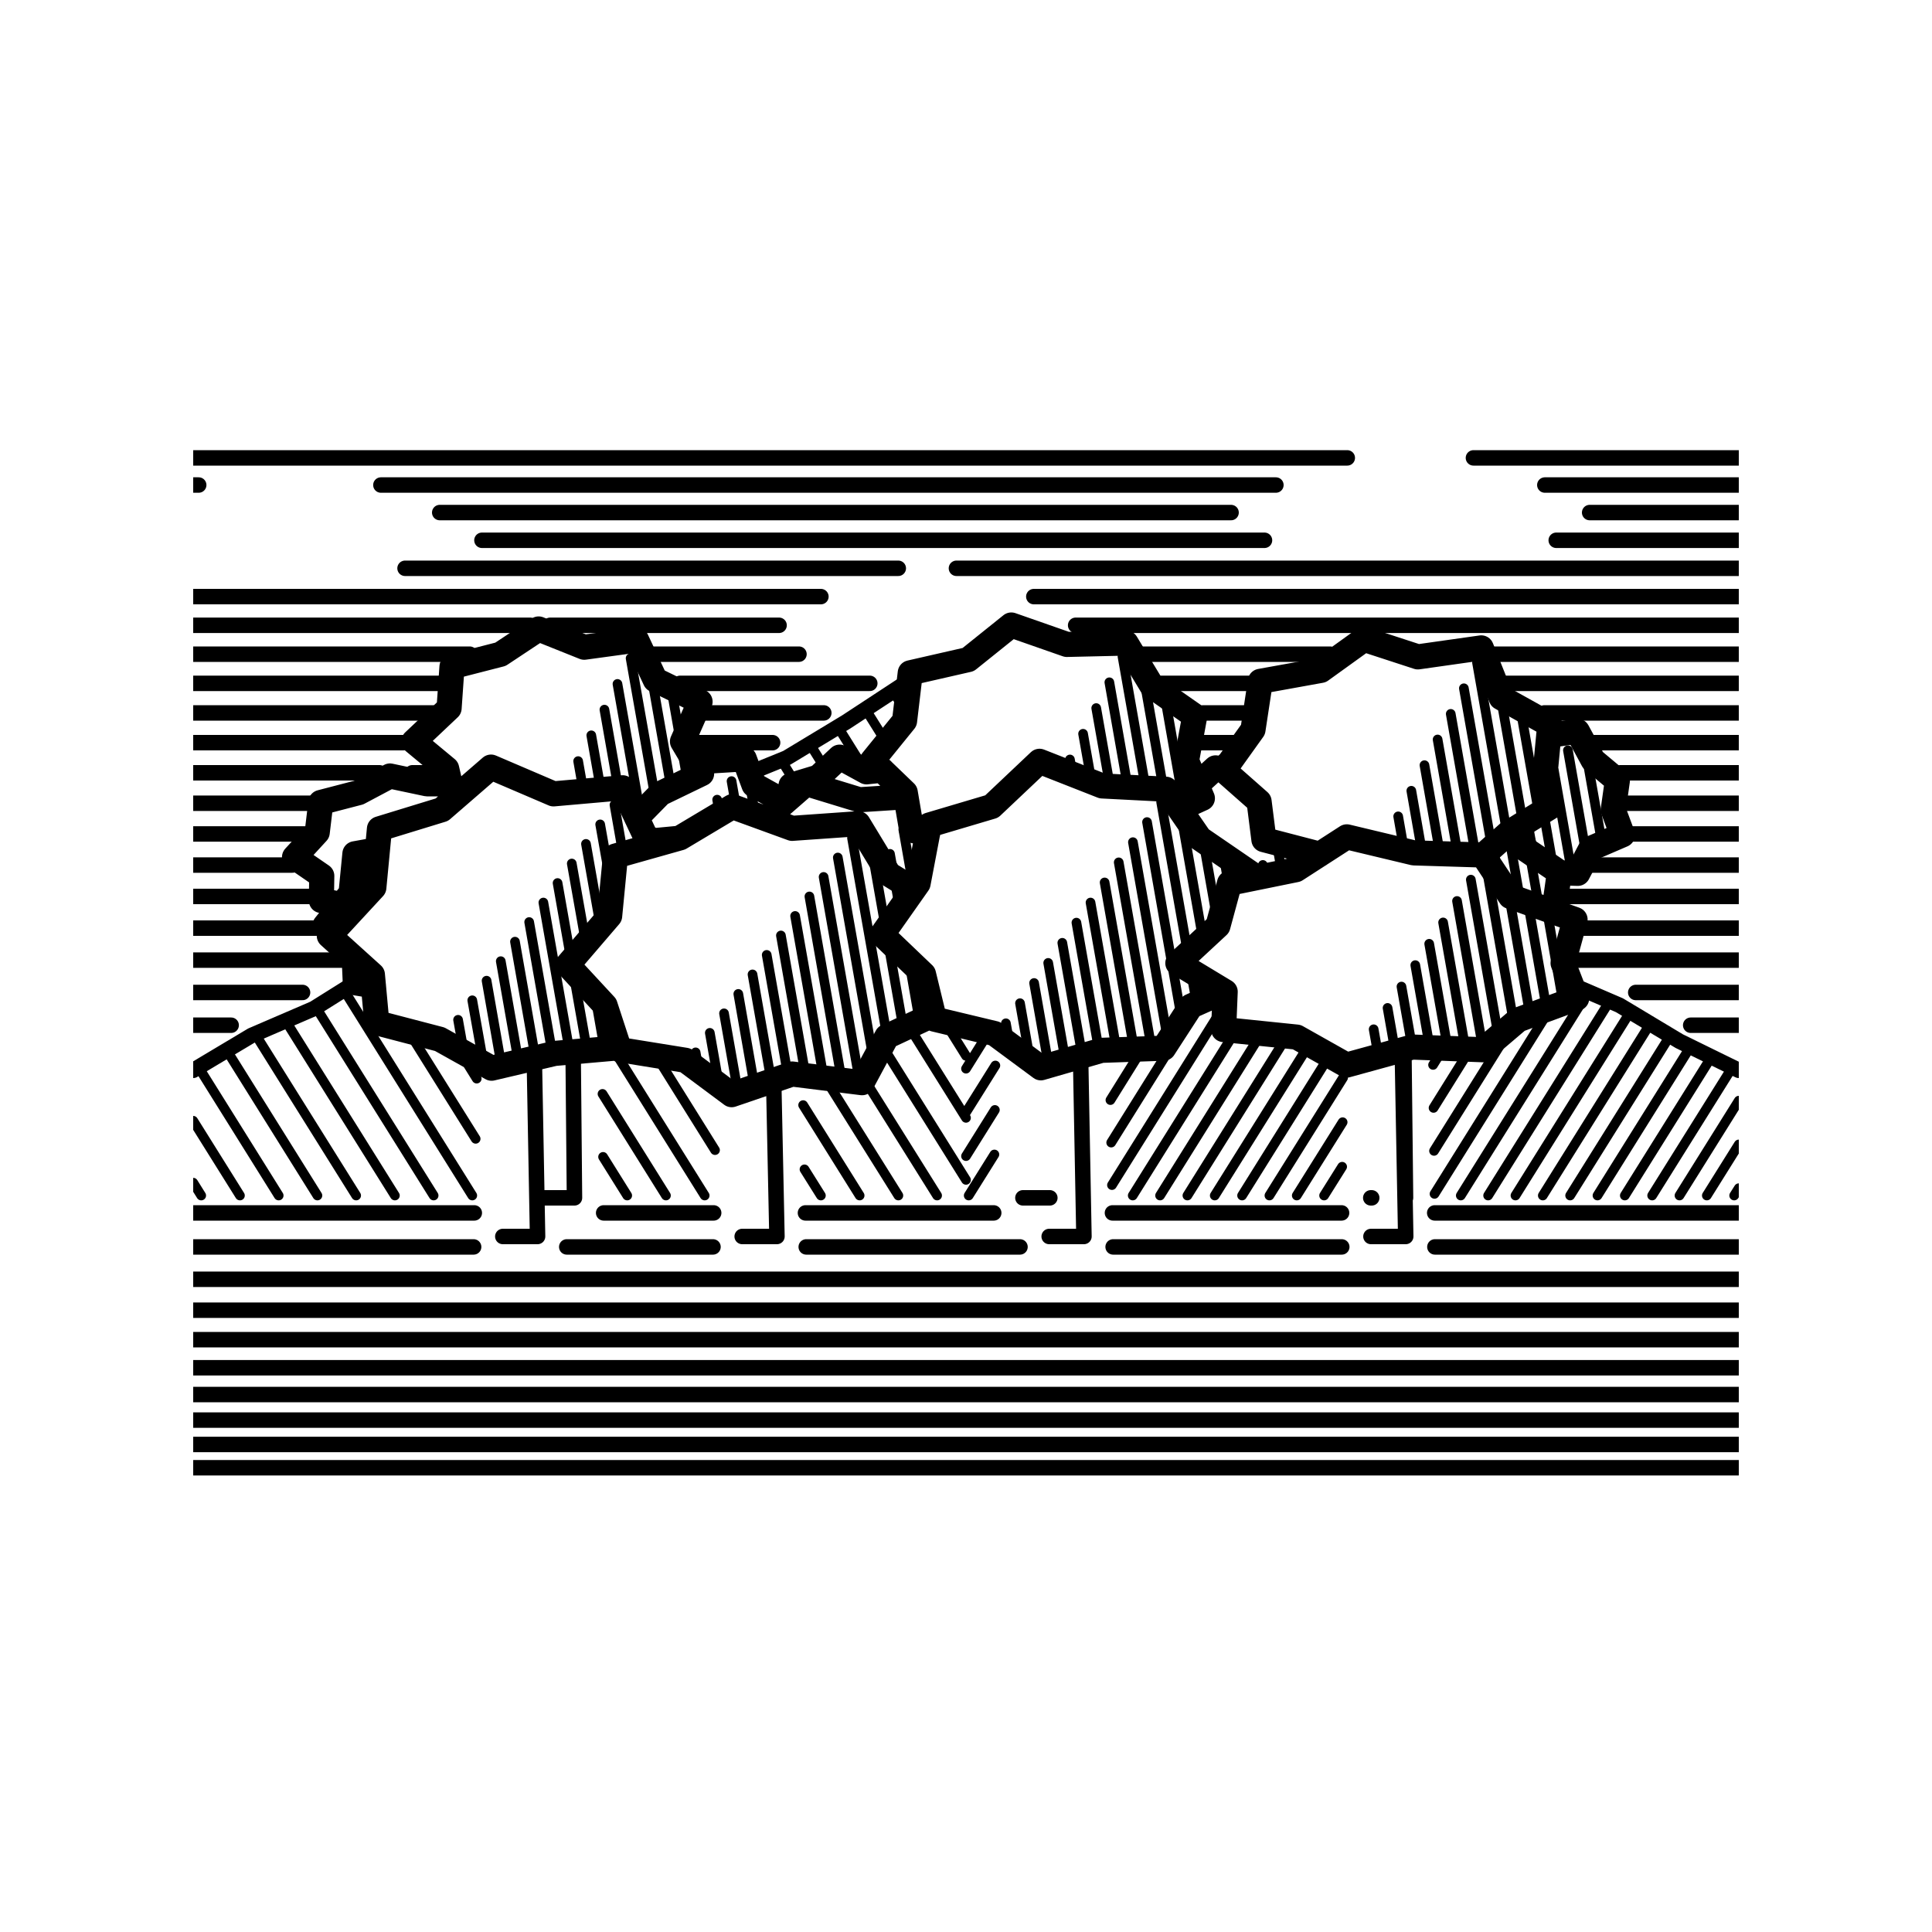
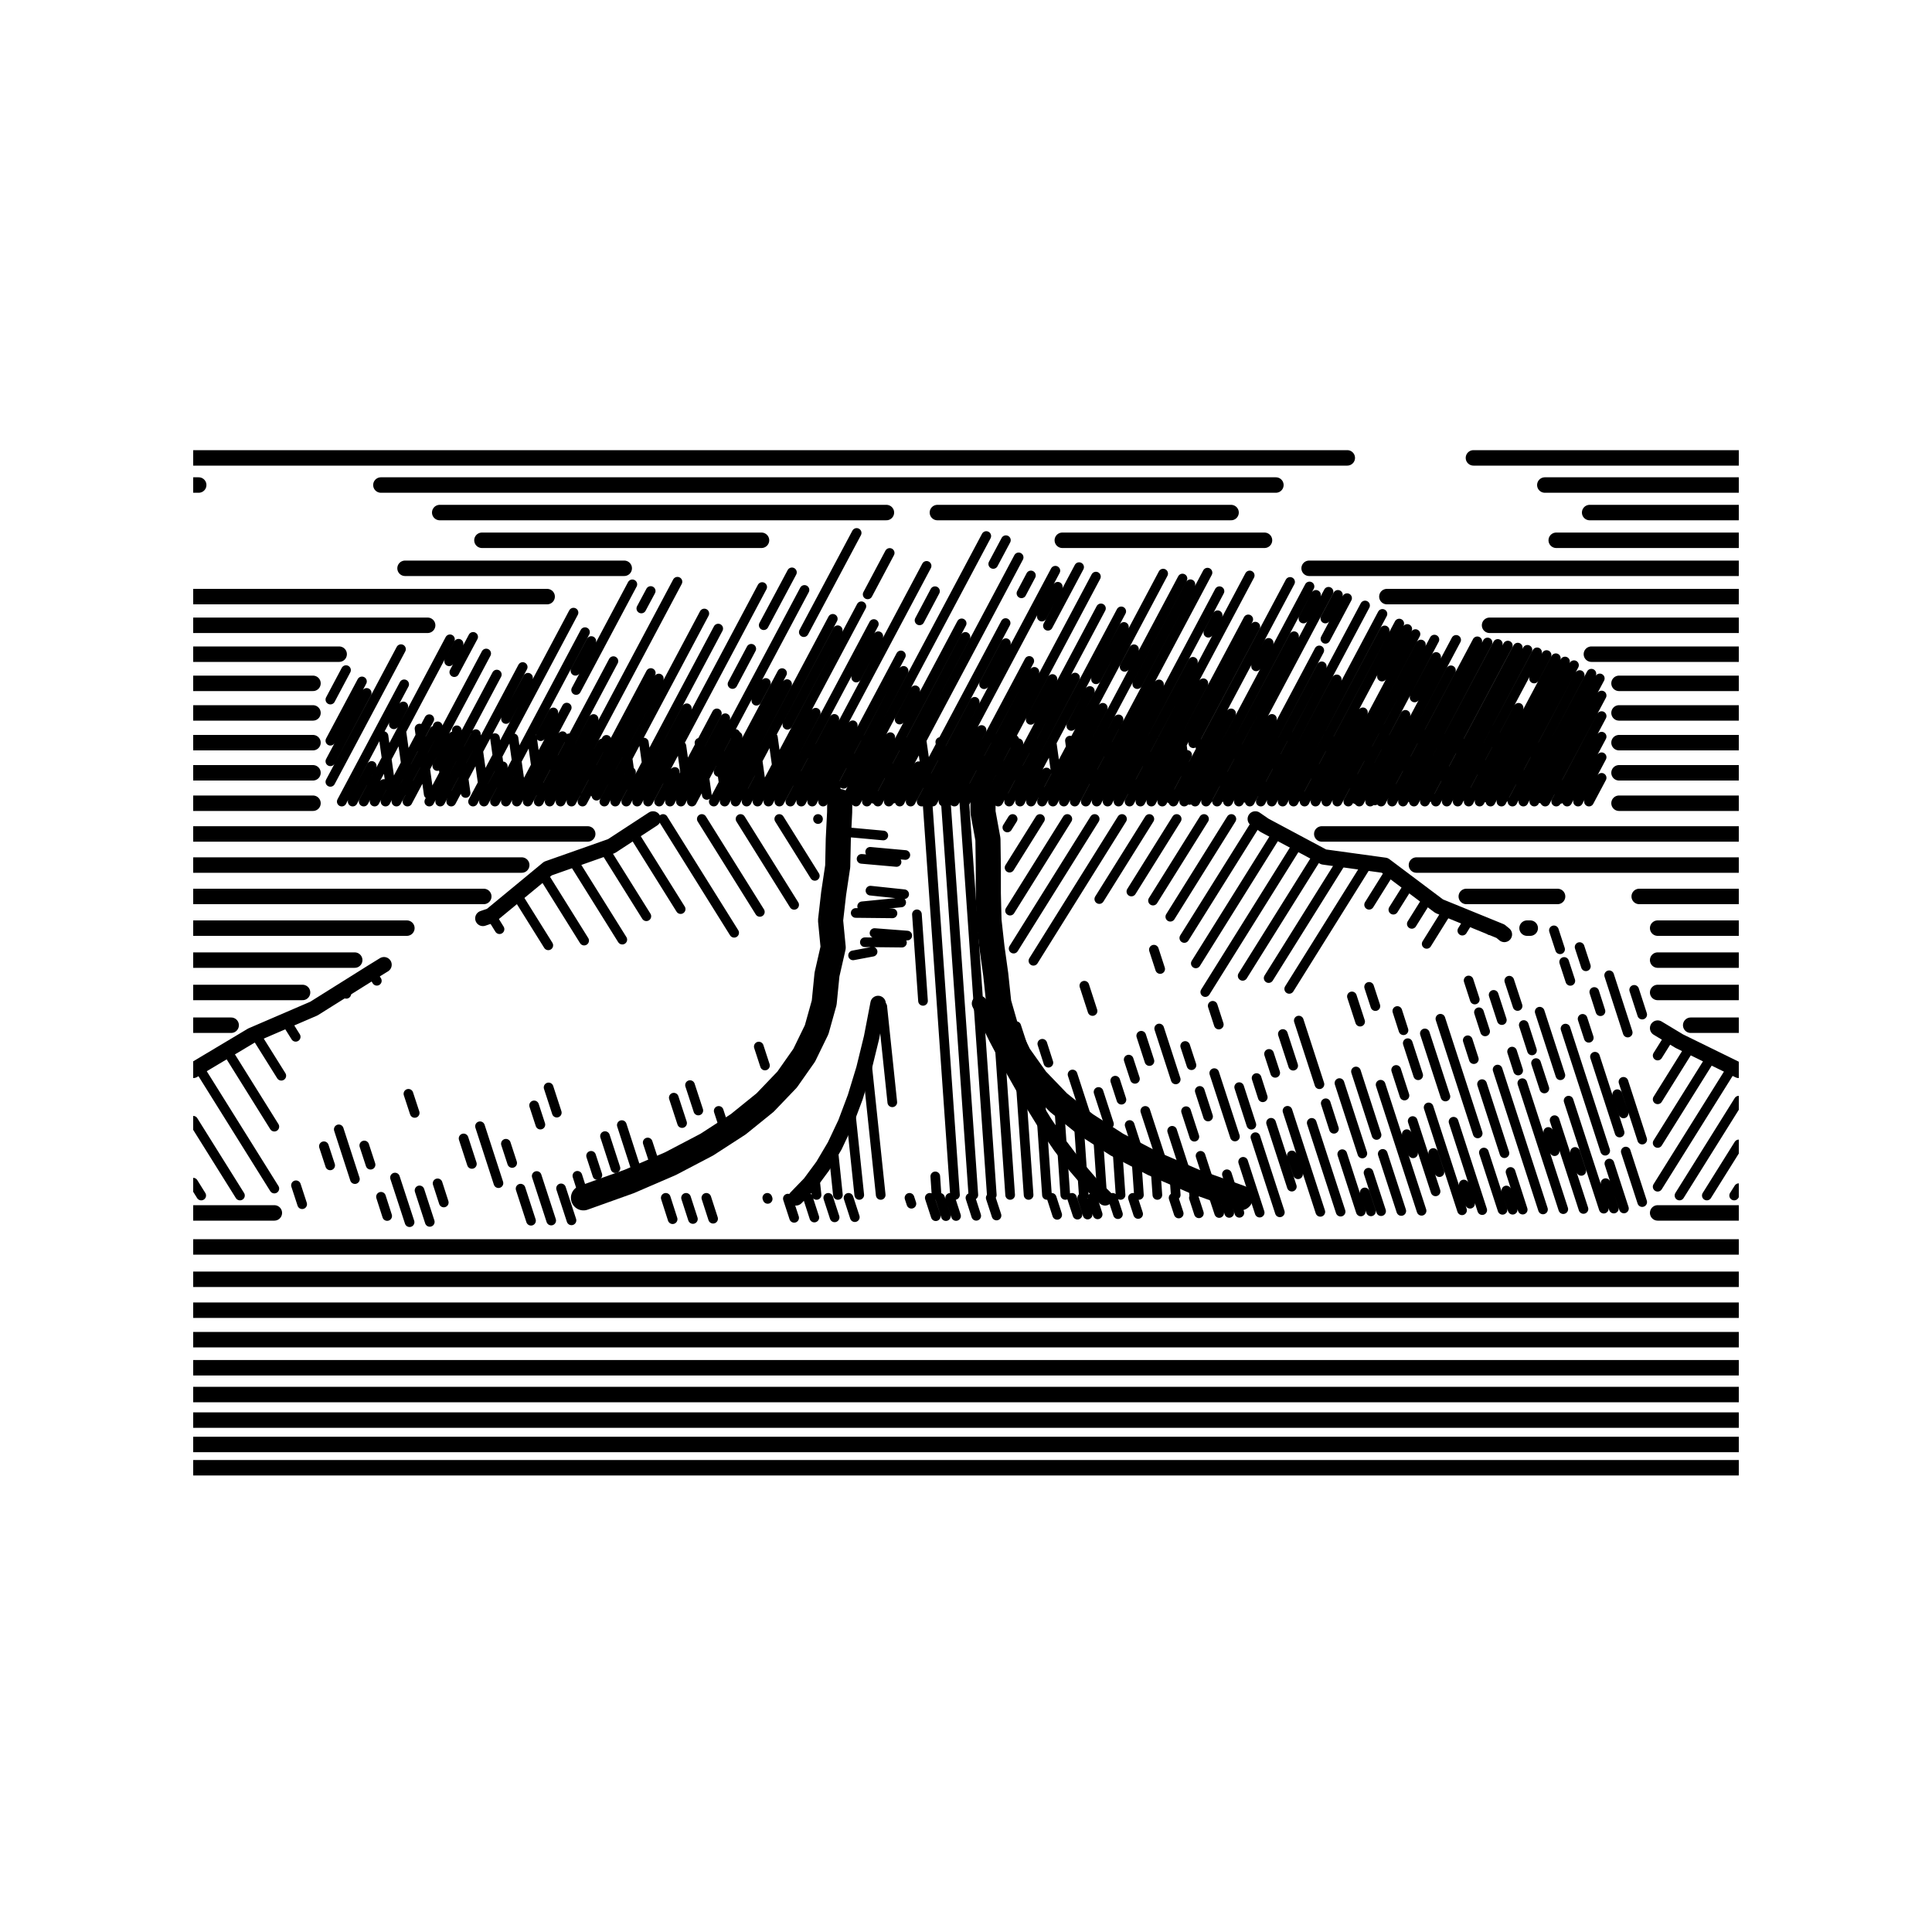
<svg xmlns="http://www.w3.org/2000/svg" viewBox="0 0 200 200">
  <defs>
    <clipPath id="w">
      <path d="M20 46L180 46L180 154L20 154Z" />
    </clipPath>
  </defs>
  <g clip-path="url(#w)" fill="none" stroke="#000" stroke-linecap="round" stroke-linejoin="round">
-     <path d="M92.45 71.56L93.08 72.57M89.6 73.42L91.34 76.2M86.74 75.25L88.75 78.47M83.83 77.01L85.08 79.01M80.87 78.68L81.96 80.44M98.39 106.72L100 109.3M94.5 106.92L100 115.72M91.8 109.01L100 122.14M89.94 112.46L97.01 123.76M85.94 112.48L93 123.76M83.14 114.4L88.99 123.76M83.28 121.05L84.98 123.76M68.47 110.17L74.02 119.06M64.01 109.45L72.95 123.76M62.37 113.24L68.94 123.76M62.43 119.76L64.93 123.76M48.37 110.08L49.35 111.66M42.88 107.72L49.24 117.89M35.59 102.47L48.89 123.76M32.71 104.28L44.89 123.76M29.57 105.67L40.88 123.76M26.41 107.03L36.87 123.76M23.47 108.73L32.86 123.76M20.55 110.47L28.85 123.76M20 116.02L24.84 123.76M20 122.43L20.83 123.76M100 110.63L101.91 107.57M100 115.15L103.04 110.3M100 119.68L102.99 114.9M100.28 123.76L102.94 119.51M114.95 113.88L117.74 109.4M115.03 118.28L120.64 109.3M115.11 122.68L125.92 105.38M117.26 123.76L127.45 107.46M120.09 123.76L130.1 107.74M122.92 123.76L132.76 108.02M125.75 123.76L135.12 108.78M128.58 123.76L137.21 109.95M131.41 123.76L139.04 111.56M134.24 123.76L138.99 116.17M137.07 123.76L138.94 120.78M148.35 110.24L148.94 109.29M148.4 114.69L151.7 109.4M148.45 119.14L155.25 108.26M148.5 123.59L159.84 105.44M151.22 123.76L163.52 104.09M164.04 103.25L164.41 102.66M154.05 123.76L166.64 103.62M156.88 123.76L168.77 104.74M159.71 123.76L170.83 105.97M162.54 123.76L172.89 107.21M165.37 123.76L175 108.35M168.2 123.76L177.17 109.41M171.03 123.76L179.34 110.47M173.86 123.76L180 113.94M176.69 123.76L180 118.47M179.52 123.76L180 123M79.69 82.61L79.97 84.16M77.34 79.6L78.18 84.36M75.73 80.86L76.22 83.65M74.24 82.78L74.51 84.28M72.75 84.7L72.85 85.27M91.88 81.4L92.09 82.59M166.45 80.39L166.94 83.16M167.2 84.65L167.46 86.11M164.12 77.57L165.76 86.84M162.31 77.67L164.16 88.17M160.85 79.73L162.64 89.9M159.77 83.99L160.8 89.84M158.12 85L158.73 88.47M95.39 86.16L95.71 87.95M93.51 85.87L94.6 92.07M92.13 88.39L92.56 90.82M135.99 88.27L136.08 88.79M134.07 87.76L134.44 89.84M132.16 87.26L132.7 90.33M130.73 89.54L130.93 90.69M160.48 90.09L160.94 92.68M158.4 88.68L159.32 93.86M156.15 86.24L157.37 93.16M154.56 87.64L155.15 90.98M71.56 72.65L71.73 73.62M69.56 71.67L71.08 80.31M67.4 69.76L69.4 81.12M65.28 68.14L67.76 82.19M63.92 70.8L66.21 83.77M62.57 73.46L64 81.59M61.21 76.12L62.2 81.75M59.85 78.79L60.4 81.91M58.49 81.45L58.6 82.07M122.72 73.89L123.12 76.17M120.64 72.43L122.5 83.01M118.36 69.89L120.44 81.69M116.2 67.97L118.6 81.59M114.84 70.63L116.75 81.5M113.48 73.3L114.91 81.4M112.12 75.96L113 80.93M110.76 78.62L111.03 80.16M159.5 74.95L160.02 77.89M157.47 73.82L159.23 83.77M155.43 72.58L157.58 84.79M152.9 68.59L155.94 85.85M151.54 71.25L154.36 87.25M150.18 73.9L152.75 88.49M148.82 76.55L150.91 88.43M147.46 79.21L149.07 88.37M146.1 81.86L147.23 88.31M144.74 84.51L145.36 88.05M143.38 87.17L143.45 87.59M65.61 84.32L66.24 87.9M63.61 83.32L64.5 88.39M62.13 85.34L63.36 92.27M60.66 87.36L62.17 95.92M59.19 89.39L60.66 97.69M61.58 102.94L62.49 108.11M57.72 91.41L59.14 99.46M59.32 100.5L60.69 108.26M56.25 93.43L58.89 108.42M54.78 95.45L57.1 108.61M53.31 97.48L55.34 109.02M51.84 99.5L53.59 109.43M50.37 101.52L51.83 109.84M48.89 103.55L49.97 109.62M47.42 105.57L47.94 108.48M92.66 91.33L93.16 94.13M94.09 99.4L95.11 105.22M90.24 87.92L91.7 96.21M91.89 97.3L93.43 106.01M88.2 86.75L91.74 106.8M86.73 88.77L90.36 109.34M85.26 90.78L88.92 111.56M83.79 92.8L87.05 111.33M82.31 94.82L85.18 111.09M80.84 96.84L83.31 110.86M79.37 98.85L81.48 110.83M77.9 100.87L79.76 111.42M76.43 102.89L78.03 112.01M74.95 104.9L76.31 112.6M73.48 106.92L74.35 111.85M72.01 108.94L72.25 110.29M128.81 90.38L128.93 91.1M126.73 88.95L127.21 91.7M124.65 87.53L126.1 95.78M122.26 84.34L124.54 97.28M125.33 101.75L125.48 102.64M120.2 83.02L122.97 98.74M123.28 100.52L123.79 103.4M118.74 85.1L122.26 105.1M117.28 87.18L120.83 107.31M115.81 89.27L119.13 108.06M114.35 91.35L117.31 108.12M112.89 93.43L115.5 108.19M111.43 95.51L113.69 108.31M109.97 97.6L111.95 108.81M108.51 99.68L110.21 109.31M107.05 101.76L108.47 109.82M105.59 103.85L106.54 109.22M104.13 105.93L104.44 107.66M162.16 95.34L162.4 96.73M160.21 94.64L161.74 103.36M158.26 93.94L160.03 103.99M156.27 93.02L158.31 104.62M153.78 89.27L156.63 105.46M152.26 91.06L155.04 106.82M150.83 93.27L153.45 108.17M149.39 95.49L151.62 108.11M147.95 97.7L149.78 108.04M146.51 99.91L147.93 107.97M145.08 102.13L146.1 107.9M143.64 104.34L144.35 108.38M142.2 106.55L142.61 108.86" stroke-width="1" />
-     <path d="M20 47.4L139.47 47.4M152.53 47.4L180 47.4M20 50.21L20.57 50.21M39.43 50.21L132.08 50.21M159.92 50.21L180 50.21M45.52 53.06L127.44 53.06M164.56 53.06L180 53.06M49.89 55.93L130.9 55.93M161.1 55.93L180 55.93M41.93 58.83L92.99 58.83M99.01 58.83L180 58.83M20 61.76L84.98 61.76M107.02 61.76L180 61.76M20 64.73L54.89 64.73M56.95 64.73L80.65 64.73M111.35 64.73L180 64.73M20 67.72L48.63 67.72M67.47 67.72L82.71 67.72M118.2 67.72L137.7 67.72M154.46 67.72L180 67.72M20 70.74L45.87 70.74M70.4 70.74L90.04 70.74M120.24 70.74L129.63 70.74M155.66 70.74L180 70.74M20 73.8L44.81 73.8M72.84 73.8L85.28 73.8M124.55 73.8L129.17 73.8M159.88 73.8L180 73.8M20 76.88L41.74 76.88M71.65 76.88L79.98 76.88M123.99 76.88L127.76 76.88M164.84 76.88L180 76.88M20 80L39.29 80M42.68 80L45.5 80M167.73 80L180 80M20 83.15L32.39 83.15M167.9 83.15L180 83.15M20 86.33L31.61 86.33M168.78 86.33L180 86.33M20 89.55L30.27 89.55M164.69 89.55L180 89.55M20 92.8L32.47 92.8M161.88 92.8L180 92.8M20 96.08L32.72 96.08M163.63 96.08L180 96.08M20 99.39L35.69 99.39M162.73 99.39L180 99.39M20 102.74L31.32 102.74M169.33 102.74L180 102.74M20 106.13L23.93 106.13M175.02 106.13L180 106.13M20 110.8L26.06 107.18L32.49 104.41L36 102.21M78.33 79.72L81.43 78.46L87.59 74.74L93.26 71.02M163.69 102.36L167.64 104.06L173.84 107.78L180 110.8M20 125.56L49.1 125.56M62.49 125.56L73.88 125.56M83.38 125.56L102.87 125.56M115.16 125.56L138.88 125.56M148.52 125.56L180 125.56M20 129.08L49.03 129.08M58.67 129.08L73.81 129.08M83.46 129.08L105.59 129.08M115.23 129.08L138.9 129.08M148.54 129.08L180 129.08M20 132.43L180 132.43M20 135.63L180 135.63M20 138.68L180 138.68M20 141.59L180 141.59M20 144.36L180 144.36M20 147.01L180 147.01M20 149.53L180 149.53M20 151.94L180 151.94M59.33 108.88L59.47 124L55.87 124M108.68 124L105.89 124M145.33 108.63L145.5 124L145.45 124M142 124L141.9 124M55.31 109.54L55.65 128L52.05 128M80.09 111.83L80.43 128L76.83 128M111.86 109.36L112.21 128L108.61 128M145.16 108.67L145.52 128L141.92 128" stroke-width="1.6" />
-     <path d="M35.39 93.64L33.27 93.22L33.31 90.67L30.49 88.73L32.84 86.17L33.21 83.07L37.13 82.05L40.37 80.33L44.2 81.14L46.6 81.14M71.54 78.26L73.79 78.76L77.05 78.56L78.05 81.25L80.62 82.68L80.48 83.71M81.65 82.69L81.89 81.3L84.73 80.44L86.92 78.38L89.7 79.9L91.33 79.73M123.85 81.17L124.05 81.12M126.41 79.7L127.23 78.99M167 83.84L167.96 86.42L164.69 87.83L163.33 90.41L161.42 90.35M160.32 76.13L163.29 75.7L164.91 78.69L167.43 80.8L167 83.84M38.66 102.05L36.78 101.74L36.67 99.2M34.43 96.5L33.64 95.82L36.34 92.46L36.74 88.38L39.07 87.96M66.89 86.72L67.77 87.02L70.19 86.79M79.01 84.66L79.47 84.59L83.46 81.11L88.96 82.79L93.79 82.48M123.89 81.27L125.84 79.49L126.78 79.83M157.17 85.59L157.9 87.91L161.43 90.3L160.85 94.41M70.65 76.76L72.63 80.09L68.37 82.15L65.91 84.66M46.97 82.76L46.24 79.58L42.84 76.76L46.49 73.31L46.79 69.02L51.81 67.73L55.76 65.11L60.48 67L65.9 66.26L67.83 70.38L72.47 72.64L70.65 76.76M122.83 78.75L124.47 82.64L122.09 83.73M96.03 86.29L94.38 85.95L93.71 82.03L90.3 78.75L93.64 74.63L94.23 69.65L100.23 68.28L104.69 64.7L110.44 66.71L116.57 66.57L119.27 71.04L123.68 74.12L122.83 78.75M159.98 79.75L160.49 83.54L156.2 86.19L153.54 88.55M136.58 88.47L136.41 88.37L130.84 86.92L130.34 82.97L126.69 79.75L129.71 75.53L130.47 70.53L136.73 69.4L141.2 66.18L146.78 68L153.34 67.07L155.4 72.22L160.43 75.02L159.98 79.75M64.04 108.35L63.92 108.48L57.41 109.05L50.89 110.58L45.52 107.58L39.01 105.88L38.55 100.9L34.09 96.87L38.7 91.88L39.28 85.8L45.74 83.82L50.83 79.41L57.3 82.18L64.45 81.55L67.21 87.41L67.46 87.56M96.62 105.05L91.81 107.3L89.24 112.08L82 111.18L75.74 113.32L70.96 109.76L64.14 108.66L62.64 104.08L58.76 99.89L63.11 94.82L63.71 88.62L70.41 86.73L75.82 83.5L82 85.75L88.84 85.27L92.01 90.49L94.59 92.08M126.75 102.61L123.28 104.16L120.46 108.51L114.02 108.73L107.75 110.54L102.95 106.99L96.73 105.5L95.6 100.85L91.31 96.75L95.04 91.45L96.19 85.41L102.66 83.49L107.61 78.81L114.1 81.36L120.69 81.7L124.2 86.79L129.76 90.6L129.63 90.95M161.81 99.7L163.22 103.34L157.17 105.57L153.53 108.67L146.2 108.39L139.39 110.26L134.24 107.36L126.67 106.58L126.83 102.66L121.93 99.7L126.08 95.85L127.28 91.43L134.15 90.03L139.42 86.63L146.36 88.29L153.51 88.51L156.36 92.8L163.05 95.19Z" stroke-width="2.6" />
+     <path d="M84.68 84.78L84.68 84.79M80.67 84.78L84.35 90.67M76.66 84.78L82.21 93.67M72.65 84.78L78.66 94.4M68.64 84.78L76 96.56M65.49 86.16L70.46 94.11M62.54 87.86L66.91 94.85M59.26 89.01L64.42 97.27M56.12 90.4L60.47 97.37M53.47 92.59L56.76 97.86M50.83 94.77L51.71 96.19M38.47 100.66L39.01 101.53M35.59 102.47L35.85 102.88M32.71 104.28L32.84 104.48M29.57 105.67L30.61 107.33M26.41 107.03L29.12 111.36M23.47 108.73L28.4 116.63M20.55 110.47L28.4 123.04M20 116.02L24.84 123.76M20 122.43L20.83 123.76M104.28 85.66L104.83 84.78M104.51 89.82L107.66 84.78M104.56 94.27L110.49 84.78M104.93 98.2L113.32 84.78M106.98 99.46L116.15 84.78M113.8 93.07L118.98 84.78M117.12 92.29L121.81 84.78M119.36 93.23L124.64 84.78M121.15 94.9L127.47 84.78M122.6 97.1L130.2 84.95M123.79 99.73L132.27 86.16M124.77 102.7L134.39 87.3M128.64 101.02L136.51 88.43M131.33 101.25L139 88.98M133.46 102.37L141.6 89.34M141.73 93.66L143.98 90.06M144.24 94.17L145.91 91.51M146.15 95.64L147.83 92.95M147.69 97.71L149.89 94.18M151.38 96.34L152.15 95.1M154.24 96.29L154.4 96.02M171.6 109.27L172.89 107.21M171.6 113.8L175 108.35M171.6 118.32L177.17 109.41M171.6 122.85L179.34 110.47M173.86 123.76L180 113.94M176.69 123.76L180 118.47M179.52 123.76L180 123M169.17 102.47L170 105.03M166.58 100.96L168.5 106.89M163.52 98.04L164.17 100.03M165.04 102.69L165.68 104.68M168.06 111.99L170 117.97M160.86 96.31L161.5 98.27M161.92 99.58L162.56 101.54M163.83 105.47L164.47 107.43M165.11 109.39L167.66 117.24M168.3 119.21L170 124.44M162.06 106.48L166.17 119.12M166.6 120.45L168.11 125.1M159.39 104.73L161.53 111.31M162.38 113.94L166.02 125.12M156.24 101.52L157.1 104.14M157.74 106.11L158.59 108.74M159.01 110.05L159.87 112.68M160.93 115.96L163.92 125.15M154.62 102.99L155.47 105.6M156.53 108.86L157.16 110.82M157.59 112.13L161.83 125.17M152.03 101.5L152.67 103.47M153.1 104.79L153.74 106.77M155.03 110.72L159.73 125.2M151.94 107.69L152.57 109.64M153.42 112.23L155.74 119.38M156.37 121.32L157.63 125.22M149.11 105.46L152.97 117.33M153.61 119.31L155.54 125.24M147.5 106.98L149.63 113.51M150.47 116.12L153.44 125.27M144.65 104.66L145.29 106.65M145.73 107.99L146.81 111.31M147.89 114.64L151.35 125.29M141.73 102.16L142.38 104.15M144.53 110.76L145.39 113.41M146.24 116.05L148.61 123.33M139.95 103.15L140.8 105.76M142.92 112.29L147.16 125.34M140.37 110.92L142.5 117.49M143.14 119.45L145.06 125.36M138.66 112.12L141.03 119.41M141.67 121.4L142.97 125.38M134.45 105.65L136.59 112.24M137.24 114.21L138.09 116.85M138.95 119.48L140.87 125.41M132.8 107.04L133.87 110.32M135.79 116.24L138.78 125.43M131.37 109.1L132.01 111.06M133.28 114.99L136.68 125.45M130.08 111.6L130.72 113.59M131.58 116.23L133.73 122.84M125.54 104.12L126.17 106.06M128.28 112.54L129.54 116.43M129.96 117.72L132.49 125.5M125.7 111.09L127.84 117.65M128.69 120.27L130.4 125.53M119.45 98.31L120.1 100.31M122.69 108.28L123.34 110.27M124.2 112.93L125.06 115.58M127.01 121.56L127.72 123.76M127.8 124L128.3 125.55M120 106.47L121.71 111.74M122.78 115.03L123.64 117.67M124.28 119.65L125.34 122.91M125.69 124L126.21 125.57M118.14 107.22L118.99 109.84M121.34 117.06L122.94 122M123.59 124L124.11 125.6M116.84 109.69L117.49 111.68M118.56 115L120.5 120.94M121.49 124L122.02 125.62M112.25 102.04L113.1 104.66M115.45 111.87L116.09 113.84M116.94 116.46L118 119.74M113.72 113.04L114.8 116.36M115.45 118.35L115.46 118.39M117.28 124L117.82 125.67M111.03 111.23L112.8 116.67M115.18 124L115.73 125.69M107.9 108.05L108.53 110.01M109.6 113.28L109.98 114.47M113.08 124L113.63 125.71M105.2 106.23L106.76 111.02M110.97 124L111.54 125.74M108.87 124L109.44 125.76M102.56 124L103.16 125.83M100.46 124L101.06 125.86M98.36 124L98.97 125.88M96.25 124L96.87 125.9M94.15 124L94.35 124.61M87.84 124L88.49 126M85.74 124L86.4 126.02M78.55 108.34L79.19 110.3M83.64 124L84.3 126.04M81.56 124.08L82.21 126.07M79.43 124L79.47 124.11M74.4 115L75.04 116.96M71.43 112.33L72.29 114.96M69.75 113.63L70.61 116.26M73.12 124L73.82 126.16M71.02 124L71.73 126.19M67.05 118.27L67.7 120.25M68.92 124L69.63 126.21M64.37 116.47L66.12 121.88M62.63 117.61L63.71 120.93M61.19 119.65L61.84 121.64M56.79 112.57L57.64 115.18M59.77 121.72L60.49 123.97M60.5 124L60.62 124.34M55.29 114.43L55.94 116.42M58.08 123.02L59.16 126.33M55.56 121.74L57.06 126.35M52.37 118.4L53.02 120.39M53.89 123.05L54.97 126.37M49.69 116.59L51.6 122.48M47.99 117.85L48.85 120.49M42.28 113.23L42.93 115.21M45.3 122.5L45.94 124.48M43.43 123.23L44.49 126.49M40.89 121.9L42.4 126.52M37.71 118.58L38.36 120.57M39.44 123.89L40.08 125.88M35.07 116.91L36.74 122.06M33.53 118.66L34.18 120.64M30.64 122.7L31.28 124.66M167.42 113.27L168.07 115.26M166.21 122.48L167.06 125.11M163.05 119.25L163.69 121.21M160.28 117.18L160.93 119.17M155.94 123.24L156.59 125.23M151.53 122.62L152.18 124.61M148.37 119.36L149.01 121.34M145.63 117.41L146.28 119.39M141.28 123.44L141.92 125.4M133.73 119.61L134.37 121.56M126.75 124L127.25 125.56M112.03 124L112.59 125.73M97.31 124L97.92 125.89M123.54 122.54L123.62 123.7M121.57 121.7L121.71 123.7M119.61 120.85L119.81 123.7M117.63 119.83L117.9 123.7M115.66 118.8L116 123.7M113.66 117.52L114.09 123.7M111.66 116.11L112.19 123.7M109.64 114.48L110.28 123.7M107.59 112.35L108.38 123.7M105.48 109.48L106.48 123.7M101.72 82.98L101.74 83.16M101.85 84.77L102.29 91.12M102.89 99.65L104.57 123.7M99.82 82.98L102.67 123.7M97.91 82.98L100.76 123.7M96.01 82.98L98.86 123.7M94.92 94.65L95.55 103.61M96.82 121.78L96.95 123.7M91.33 104.18L92.37 114.11M89.72 109.91L91.17 123.7M88.06 115.22L88.95 123.7M86.27 119.21L86.74 123.7M84.36 122.14L84.53 123.7M87.73 86.15L91.44 86.49M90.08 88.18L93.72 88.51M89.19 88.91L92.81 89.23M90.11 92.2L93.6 92.57M89.25 93.82L93.29 93.42M88.58 94.51L92.39 94.55M90.53 96.59L93.92 96.85M89.53 97.54L93.37 97.58M88.31 98.9L90.33 98.52M34.2 72.42L35.82 69.37M34.2 76.68L37.47 70.54M34.2 80.94L41.51 67.2M35.38 82.98L41.84 70.84M37.65 82.98L46.58 66.18M39.91 82.98L44.44 74.45M47.03 69.58L48.98 65.93M42.18 82.98L50.33 67.65M44.44 82.98L51.43 69.83M46.71 82.98L54.11 69.05M48.97 82.98L59.37 63.42M51.24 82.98L60.56 65.44M53.5 82.98L58.67 73.25M59.64 71.43L65.46 60.49M55.77 82.98L63.5 68.44M66.39 62.99L67.36 61.18M58.03 82.98L70.13 60.22M60.3 82.98L67.37 69.67M62.56 82.98L72.91 63.51M64.83 82.98L74.35 65.07M67.09 82.98L78.9 60.77M69.36 82.98L74.21 73.85M75.83 70.81L77.77 67.16M79.06 64.72L81.98 59.25M71.62 82.98L83.28 61.07M73.89 82.98L80.96 69.68M83.21 65.44L88.68 55.17M76.15 82.98L86.21 64.06M78.42 82.98L89.17 62.76M89.82 61.53L92.1 57.24M80.68 82.98L90.46 64.6M82.95 82.98L95.92 58.58M85.21 82.98L93.26 67.85M95.19 64.22L96.79 61.2M87.48 82.98L102.1 55.49M89.74 82.98L99.55 64.53M102.82 58.38L104.13 55.92M92.01 82.98L105.45 57.7M94.27 82.98L104.1 64.5M105.74 61.42L106.72 59.57M96.54 82.98L109.25 59.08M98.8 82.98L106.55 68.42M108.48 64.78L111.71 58.71M101.07 82.98L113.45 59.69M103.33 82.98L113.97 62.98M105.6 82.98L116.07 63.29M107.87 82.98L120.41 59.38M110.13 82.98L122.41 59.89M112.4 82.98L125 59.28M114.66 82.98L126.24 61.2M116.93 82.98L129.37 59.57M119.19 82.98L129.22 64.12M121.46 82.98L133.55 60.24M123.72 82.98L135.56 60.71M125.99 82.98L137.53 61.26M128.25 82.98L136.57 67.33M137.21 66.13L139.45 61.92M130.52 82.98L141.31 62.68M132.78 82.98L143.11 63.55M135.05 82.98L144.85 64.55M137.31 82.98L146.53 65.64M139.58 82.98L148.49 66.21M141.84 82.98L150.74 66.24M144.11 82.98L152.93 66.39M146.37 82.98L155.05 66.66M148.64 82.98L157.12 67.04M150.9 82.98L159.12 67.53M153.17 82.98L161.06 68.14M155.43 82.98L162.94 68.86M157.7 82.98L164.74 69.74M159.96 82.98L165.8 72M162.23 82.98L165.8 76.26M164.49 82.98L165.8 80.52M34.2 78.81L37.96 71.73M36.51 82.98L38.48 79.29M40.77 74.98L41.75 73.13M38.78 82.98L39.74 81.16M46.5 68.46L47.47 66.64M41.04 82.98L44.95 75.64M45.27 79.3L46.9 76.23M45.57 82.98L49.17 76.22M52.38 74.43L54.66 70.16M50.1 82.98L52.05 79.33M52.37 82.98L53.68 80.52M55.97 76.21L57.28 73.75M59.57 69.44L61.21 66.36M54.63 82.98L58.23 76.21M56.9 82.98L61.45 74.43M59.16 82.98L62.37 76.95M61.75 82.37L68.2 70.24M63.69 82.98L65.32 79.92M65.96 82.98L71.1 73.32M68.23 82.98L69.86 79.91M70.49 82.98L75.08 74.35M74.39 79.91L76.35 76.23M78.3 72.54L79.28 70.7M75.02 82.98L81.48 70.82M77.29 82.98L78.59 80.53M81.51 75.03L86.72 65.24M79.55 82.98L84.44 73.78M81.82 82.98L86.37 74.42M88.64 70.14L90.92 65.86M84.08 82.98L88.28 75.08M87.33 81.14L93.54 69.45M88.61 82.98L92.16 76.31M93.13 74.49L94.74 71.46M90.88 82.98L99.94 65.93M93.14 82.98L95.09 79.32M95.41 82.98L100.9 72.65M101.87 70.83L104.13 66.58M97.67 82.98L101.61 75.57M107.85 63.83L109.5 60.74M99.94 82.98L107.08 69.55M102.2 82.98L105.42 76.94M106.7 74.52L108.95 70.29M104.47 82.98L111.29 70.14M106.73 82.98L108.33 79.97M110.9 75.15L112.82 71.53M113.46 70.32L116.35 64.9M109 82.98L114.16 73.27M116.42 69.03L117.39 67.21M111.26 82.98L115.79 74.47M117.73 70.82L123.23 60.48M113.53 82.98L119.98 70.85M115.79 82.98L123.49 68.51M125.09 65.5L126.05 63.69M118.06 82.98L124.57 70.73M120.32 82.98L122.89 78.15M123.53 76.94L129.95 64.87M122.59 82.98L127.44 73.85M130.03 68.98L131.33 66.55M124.85 82.98L133.96 65.86M134.93 64.03L136.23 61.58M127.12 82.98L131.67 74.42M137.2 64.03L138.5 61.58M129.38 82.98L136.83 68.98M131.65 82.98L138.38 70.33M133.91 82.98L143.34 65.26M136.18 82.98L141.09 73.74M143.06 70.04L145.68 65.11M138.44 82.98L147.09 66.72M140.71 82.98L145.49 74M146.44 72.2L148.67 68.01M142.97 82.98L150.2 69.39M145.24 82.98L153.99 66.51M147.5 82.98L156.09 66.83M149.77 82.98L158.12 67.27M152.04 82.98L157.2 73.27M158.81 70.24L160.1 67.81M154.3 82.98L162.01 68.48M156.57 82.98L163.53 69.88M158.83 82.98L165.61 70.23M161.1 82.98L165.8 74.13M163.36 82.98L165.8 78.39M160.64 76.67L161.49 82.71M158.66 76.26L159.57 82.67M156.69 75.86L157.64 82.62M154.73 75.57L155.72 82.58M152.83 75.69L153.79 82.55M150.93 75.81L151.87 82.52M149.02 75.93L149.95 82.49M147.09 75.82L148.03 82.51M145.15 75.67L146.13 82.62M143.21 75.51L144.23 82.74M141.3 75.55L142.32 82.86M139.41 75.81L140.39 82.75M137.53 76.07L138.45 82.61M135.65 76.32L136.51 82.48M133.73 76.29L134.59 82.44M131.8 76.25L132.68 82.48M129.88 76.21L130.77 82.53M127.98 76.4L128.85 82.58M126.11 76.71L126.95 82.66M124.23 77.02L125.04 82.73M122.34 77.15L123.13 82.81M120.33 76.57L121.2 82.7M118.33 75.99L119.25 82.53M116.33 75.41L117.31 82.37M114.47 75.8L115.37 82.23M112.61 76.23L113.44 82.14M110.76 76.67L111.51 82.04M108.86 76.84L109.58 81.97M106.92 76.71L107.68 82.09M104.99 76.57L105.78 82.21M103.05 76.47L103.88 82.34M101.15 76.58L101.97 82.43M99.25 76.7L100.06 82.51M97.34 76.81L98.16 82.58M95.42 76.78L96.25 82.64M93.49 76.68L94.33 82.66M91.55 76.57L92.41 82.68M89.64 76.58L90.5 82.7M87.75 76.8L88.55 82.5M85.86 77.01L86.6 82.26M83.97 77.23L84.65 82.02M81.99 76.81L82.72 81.98M80.01 76.33L80.82 82.11M78.02 75.86L78.92 82.24M76.12 75.98L77.02 82.34M74.27 76.44L75.09 82.32M72.41 76.89L73.17 82.29M70.54 77.24L71.25 82.26M68.6 77.05L69.33 82.27M66.65 76.87L67.41 82.29M64.71 76.69L65.5 82.3M62.78 76.59L63.57 82.27M60.85 76.51L61.64 82.14M58.92 76.43L59.7 82.02M56.99 76.39L57.77 81.9M55.08 76.41L55.85 81.92M53.16 76.43L53.94 81.95M51.24 76.41L52.02 81.97M49.26 76L50.11 82.03M47.29 75.6L48.2 82.09M45.31 75.19L46.29 82.16M43.43 75.42L44.38 82.21M41.56 75.81L42.46 82.23M39.7 76.2L40.55 82.24M38.43 80.81L38.63 82.25" stroke-width="1" />
+     <path d="M20 47.4L139.47 47.4M152.53 47.4L180 47.4M20 50.21L20.57 50.21M39.43 50.21L132.08 50.21M159.92 50.21L180 50.21M45.52 53.06L91.76 53.06M97.04 53.06L127.44 53.06M164.56 53.06L180 53.06M49.89 55.93L78.83 55.93M109.97 55.93L130.9 55.93M161.1 55.93L180 55.93M41.93 58.83L64.62 58.83M135.52 58.83L180 58.83M20 61.76L56.64 61.76M143.57 61.76L180 61.76M20 64.73L44.27 64.73M154.2 64.73L180 64.73M20 67.72L35.11 67.72M164.74 67.72L180 67.72M20 70.74L32.4 70.74M167.6 70.74L180 70.74M20 73.8L32.4 73.8M167.6 73.8L180 73.8M20 76.88L32.4 76.88M167.6 76.88L180 76.88M20 80L32.4 80M167.6 80L180 80M20 83.15L32.4 83.15M167.6 83.15L180 83.15M20 86.33L60.84 86.33M136.83 86.33L180 86.33M20 89.55L54.01 89.55M146.63 89.55L180 89.55M20 92.8L50.08 92.8M151.79 92.8L161.24 92.8M169.69 92.8L180 92.8M20 96.08L42.12 96.08M158.08 96.08L158.41 96.08M171.6 96.08L180 96.08M20 99.39L36.72 99.39M171.6 99.39L180 99.39M20 102.74L31.32 102.74M171.6 102.74L180 102.74M20 106.13L23.93 106.13M175.02 106.13L180 106.13M20 110.8L26.06 107.18L32.49 104.41L38.47 100.66L39.75 99.87M49.99 95.07L50.81 94.79L56.72 89.91L63.3 87.59L67.6 84.78M129.95 84.78L130.91 85.44L137.03 88.71L143.35 89.58L148.98 93.81L155.33 96.4L155.73 96.73M171.6 106.43L173.84 107.78L180 110.8M20 125.56L28.4 125.56M171.6 125.56L180 125.56M20 129.08L180 129.08M20 132.43L180 132.43M20 135.63L180 135.63M20 138.68L180 138.68M20 141.59L180 141.59M20 144.36L180 144.36M20 147.01L180 147.01M20 149.53L180 149.53M20 151.94L180 151.94M90.9 103.88L90.22 107.41L89.43 110.64L88.53 113.59L87.53 116.25L86.41 118.62L85.18 120.7L83.85 122.5L82.4 124M101.4 103.88L103.13 107.41L104.84 110.64L106.51 113.59L108.15 116.25L109.76 118.62L111.34 120.7L112.88 122.5L114.4 124" stroke-width="1.6" />
+     <path d="M86.93 82.98L86.92 84.08L86.78 86.88L86.72 89.68L86.3 92.48L85.98 95.28L86.25 98.08L85.61 100.88L85.32 103.8L84.54 106.59L83.25 109.24L81.48 111.76L79.2 114.14L76.43 116.38L73.17 118.49L69.41 120.46L65.15 122.3L60.4 124M101.76 82.98L101.76 84.08L102.27 86.88L102.31 89.68L102.31 92.48L102.38 95.28L102.69 98.08L103.08 100.88L103.39 103.8L104.19 106.59L105.49 109.24L107.28 111.76L109.57 114.14L112.35 116.38L115.62 118.49L119.39 120.46L123.65 122.3L128.4 124" stroke-width="2.6" />
  </g>
</svg>
